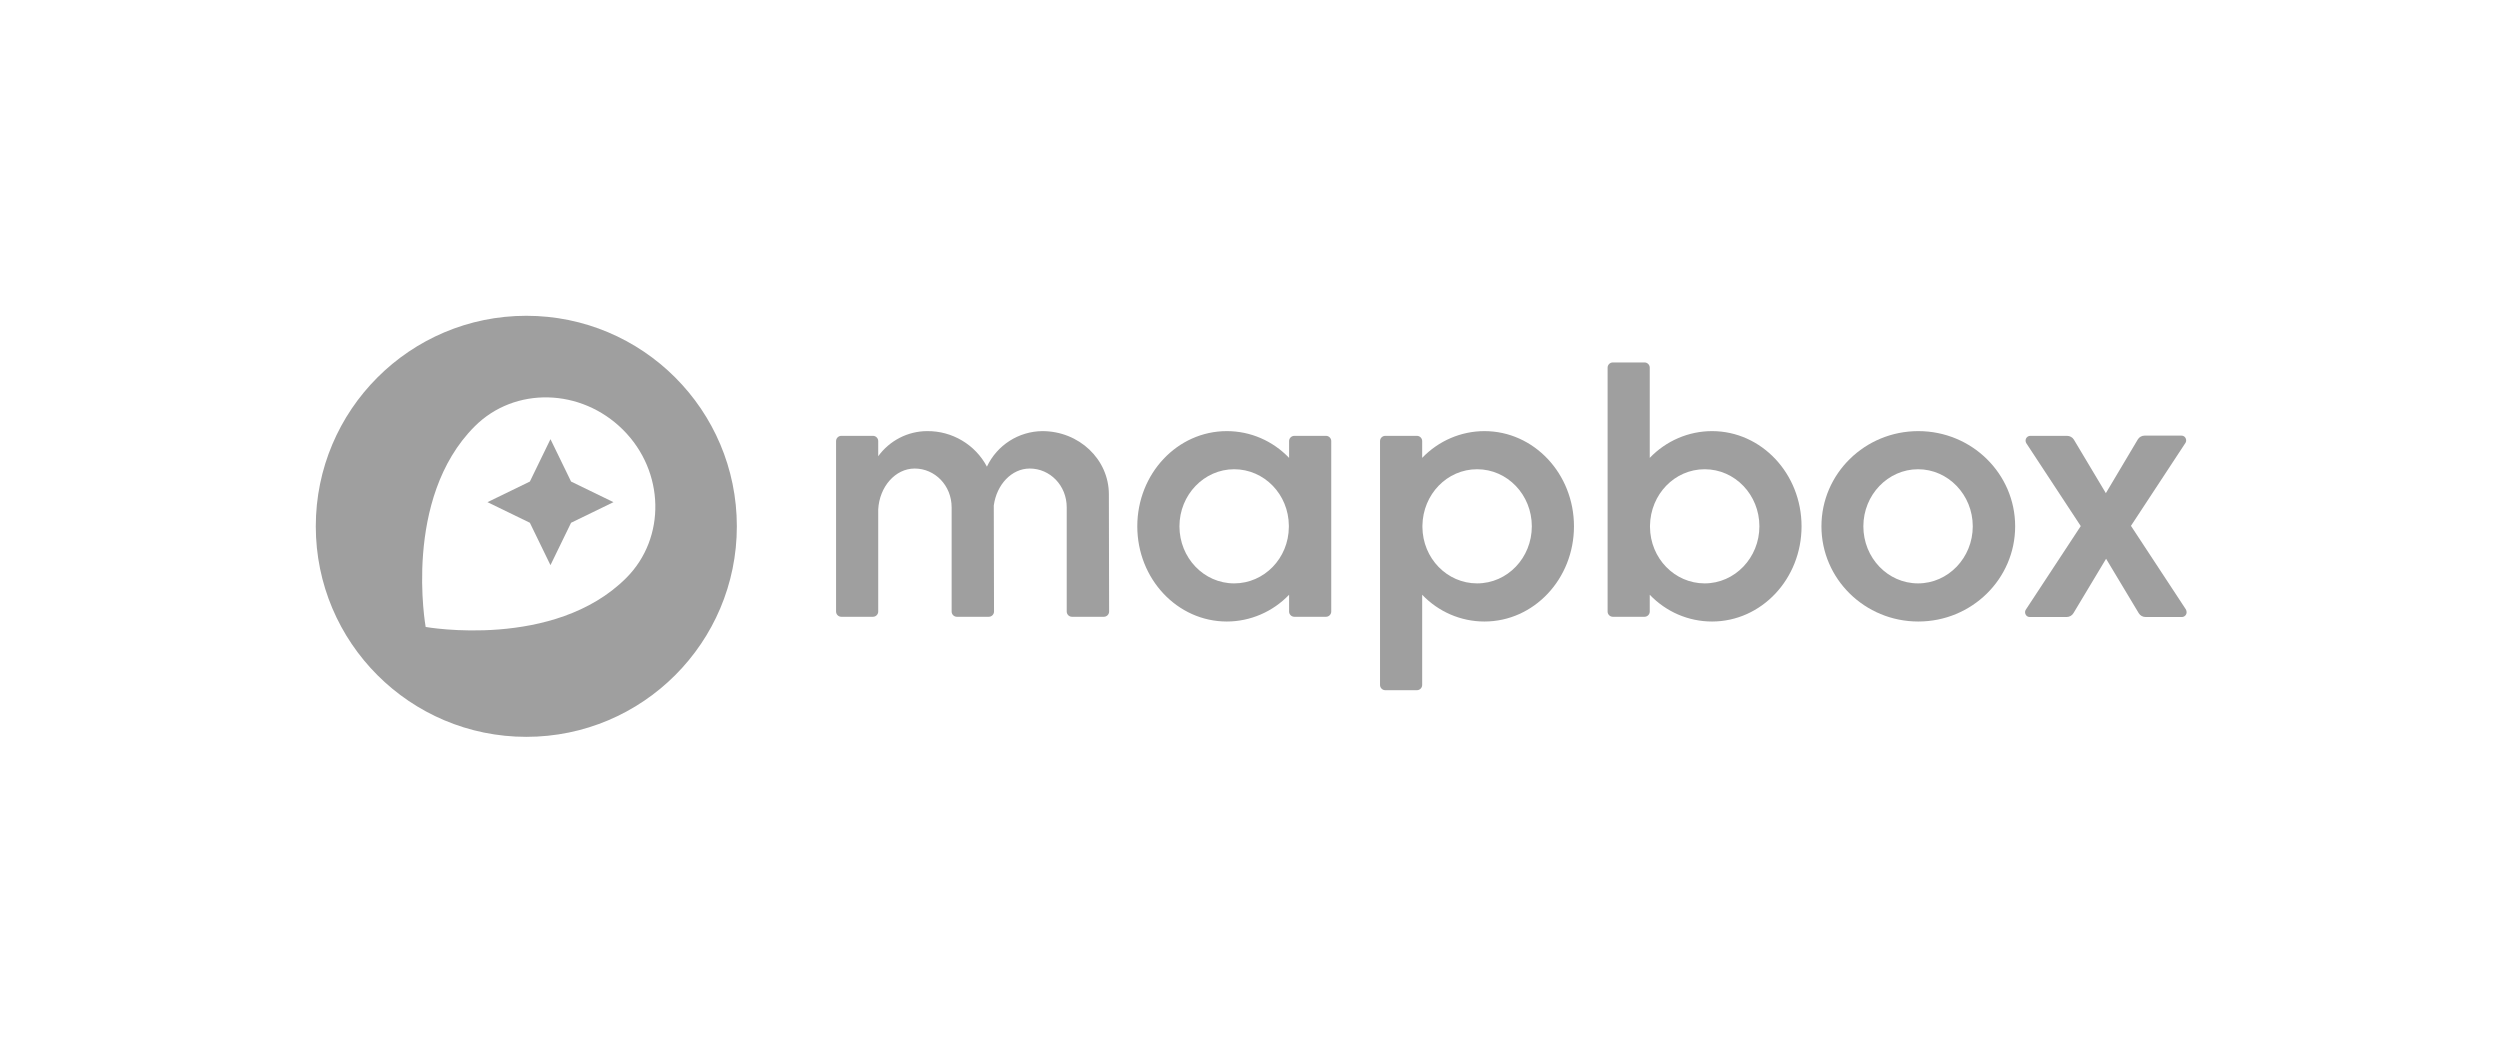
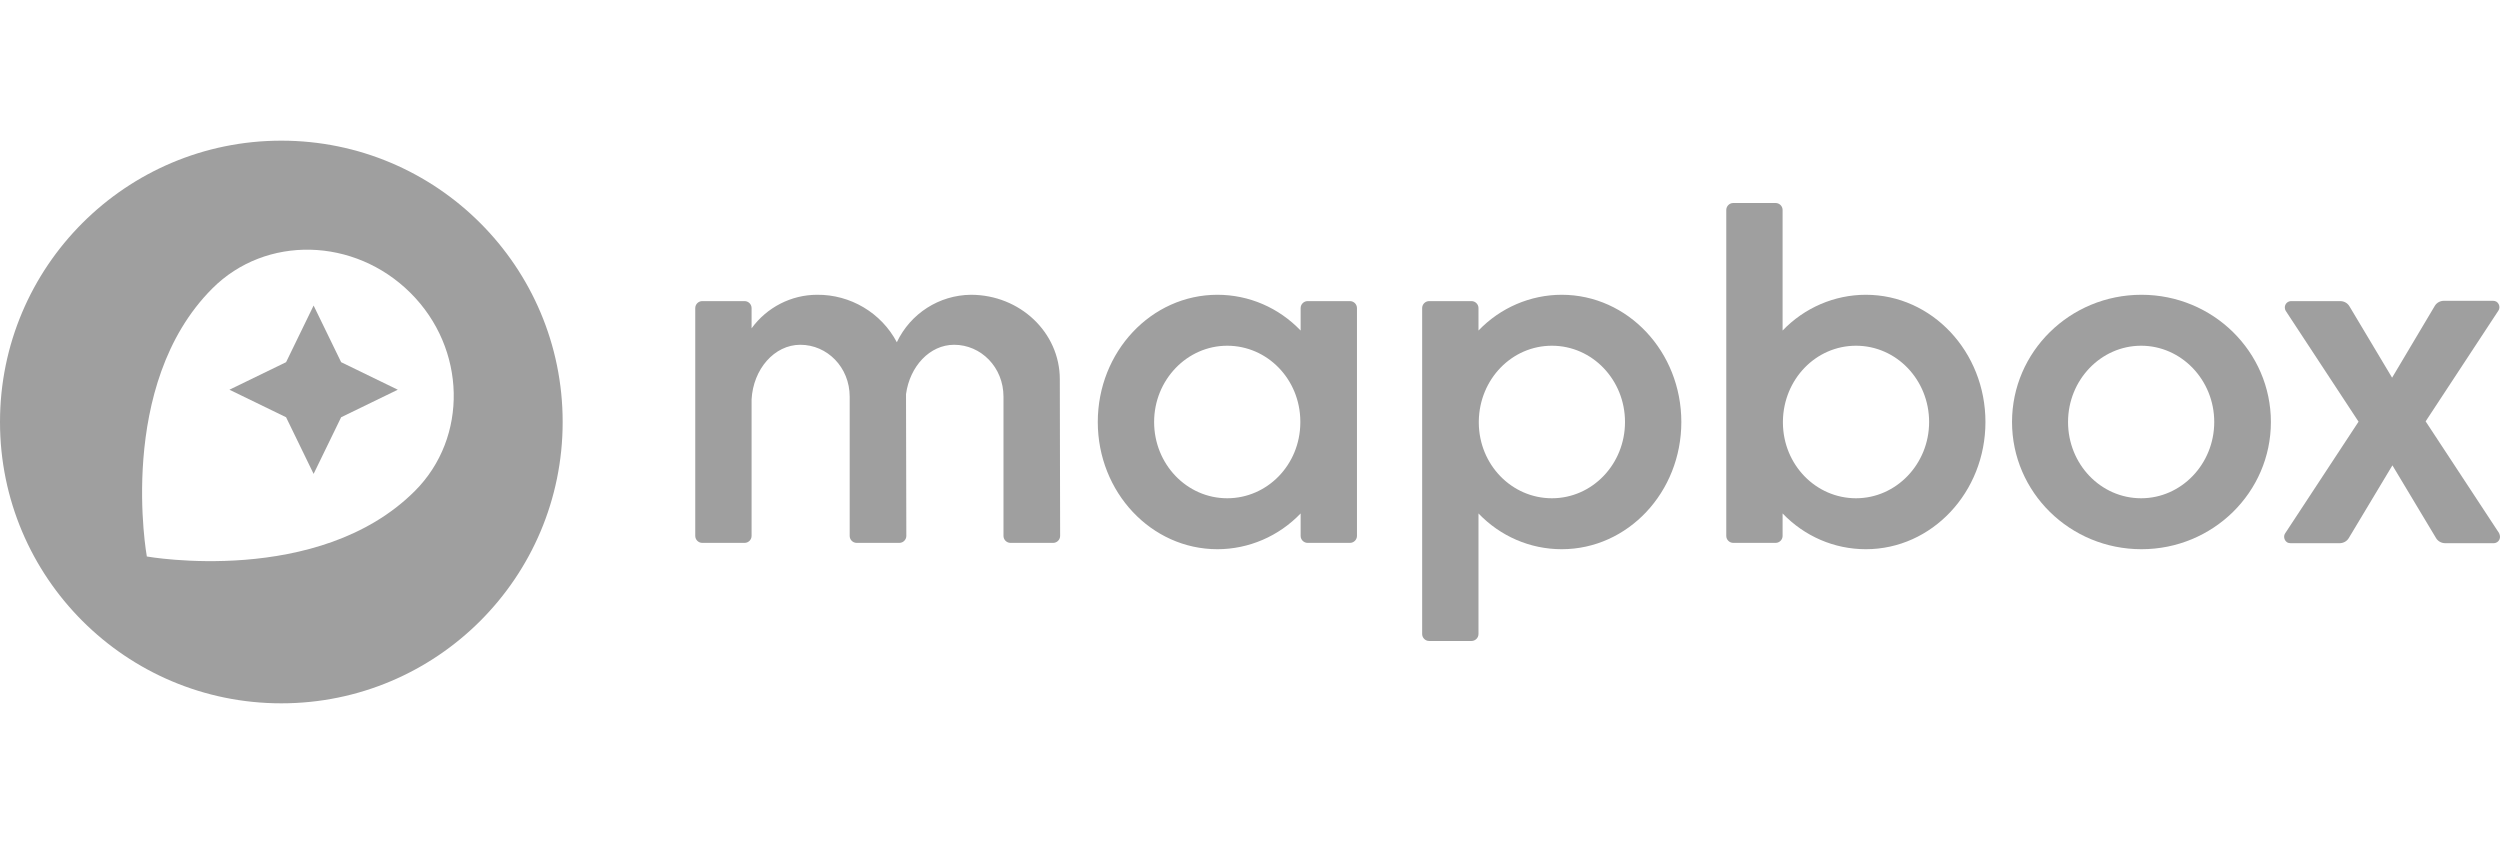
- <svg xmlns="http://www.w3.org/2000/svg" version="1.1" id="new" x="0px" y="0px" viewBox="0 0 190 80" xml:space="preserve" width="190" height="80">
+ <svg xmlns="http://www.w3.org/2000/svg" version="1.1" id="new" x="0px" y="0px" viewBox="0 0 142.182 48" xml:space="preserve" width="142.182" height="48">
  <defs id="defs29" />
-   <g id="g24" transform="matrix(0.1799775,0,0,0.1799775,23.10011,23.80203)" style="fill:#000000;fill-opacity:0.376;stroke:none">
+   <g id="g24" transform="matrix(0.1799775,0,0,0.1799775,-0.8998875,7.802025)" style="fill:#000000;fill-opacity:0.376;stroke:none">
    <g id="g16" style="fill:#000000;fill-opacity:0.376;stroke:none">
      <path d="m 594.6,49.8 c -9.9,0 -19.4,4.1 -26.3,11.3 V 23 c 0,-1.2 -1,-2.2 -2.2,-2.2 v 0 h -13.4 c -1.2,0 -2.2,1 -2.2,2.2 v 103 c 0,1.2 1,2.2 2.2,2.2 h 13.4 c 1.2,0 2.2,-1 2.2,-2.2 v 0 -7.1 c 6.9,7.2 16.3,11.3 26.3,11.3 20.9,0 37.8,-18 37.8,-40.2 0,-22.2 -16.9,-40.2 -37.8,-40.2 z m -3.1,64.3 c -12.7,0 -23,-10.6 -23.1,-23.8 v -0.6 c 0.2,-13.2 10.4,-23.8 23.1,-23.8 12.8,0 23.1,10.8 23.1,24.1 0,13.3 -10.4,24.1 -23.1,24.1 z" id="path4" style="fill:#000000;fill-opacity:0.376;stroke:none" />
      <path d="m 681.7,49.8 c -22.6,0 -40.9,18 -40.9,40.2 0,22.2 18.3,40.2 40.9,40.2 22.6,0 40.9,-18 40.9,-40.2 0,-22.2 -18.3,-40.2 -40.9,-40.2 z m -0.1,64.3 c -12.8,0 -23.1,-10.8 -23.1,-24.1 0,-13.3 10.4,-24.1 23.1,-24.1 12.7,0 23.1,10.8 23.1,24.1 0,13.3 -10.4,24.1 -23.1,24.1 z" id="path6" style="fill:#000000;fill-opacity:0.376;stroke:none" />
      <path d="m 431.6,51.8 h -13.4 c -1.2,0 -2.2,1 -2.2,2.2 0,0 0,0 0,0 v 7.1 c -6.9,-7.2 -16.3,-11.3 -26.3,-11.3 -20.9,0 -37.8,18 -37.8,40.2 0,22.2 16.9,40.2 37.8,40.2 9.9,0 19.4,-4.1 26.3,-11.3 v 7.1 c 0,1.2 1,2.2 2.2,2.2 v 0 h 13.4 c 1.2,0 2.2,-1 2.2,-2.2 v 0 -72 c 0,-1.2 -1,-2.2 -2.2,-2.2 z m -38.8,62.3 c -12.8,0 -23.1,-10.8 -23.1,-24.1 0,-13.3 10.4,-24.1 23.1,-24.1 12.7,0 23,10.6 23.1,23.8 v 0.6 c -0.1,13.2 -10.4,23.8 -23.1,23.8 z" id="path8" style="fill:#000000;fill-opacity:0.376;stroke:none" />
      <path d="m 498.5,49.8 c -9.9,0 -19.4,4.1 -26.3,11.3 V 54 c 0,-1.2 -1,-2.2 -2.2,-2.2 v 0 h -13.4 c -1.2,0 -2.2,1 -2.2,2.2 0,0 0,0 0,0 v 103 c 0,1.2 1,2.2 2.2,2.2 v 0 H 470 c 1.2,0 2.2,-1 2.2,-2.2 v 0 -38.1 c 6.9,7.2 16.3,11.3 26.3,11.3 20.9,0 37.8,-18 37.8,-40.2 0,-22.2 -16.9,-40.2 -37.8,-40.2 z m -3.1,64.3 c -12.7,0 -23,-10.6 -23.1,-23.8 v -0.6 c 0.2,-13.2 10.4,-23.8 23.1,-23.8 12.8,0 23.1,10.8 23.1,24.1 0,13.3 -10.3,24.1 -23.1,24.1 z" id="path10" style="fill:#000000;fill-opacity:0.376;stroke:none" />
      <path d="m 311.8,49.8 c -10,0.1 -19.1,5.9 -23.4,15 -4.9,-9.3 -14.7,-15.1 -25.2,-15 -8.2,0 -15.9,4 -20.7,10.6 V 54 c 0,-1.2 -1,-2.2 -2.2,-2.2 v 0 h -13.4 c -1.2,0 -2.2,1 -2.2,2.2 0,0 0,0 0,0 v 72 c 0,1.2 1,2.2 2.2,2.2 v 0 h 13.4 c 1.2,0 2.2,-1 2.2,-2.2 v 0 -43.1 c 0.5,-9.6 7.2,-17.3 15.4,-17.3 8.5,0 15.6,7.1 15.6,16.4 v 44 c 0,1.2 1,2.2 2.2,2.2 h 13.5 c 1.2,0 2.2,-1 2.2,-2.2 0,0 0,0 0,0 l -0.1,-44.8 c 1.2,-8.8 7.5,-15.6 15.2,-15.6 8.5,0 15.6,7.1 15.6,16.4 v 44 c 0,1.2 1,2.2 2.2,2.2 h 13.5 c 1.2,0 2.2,-1 2.2,-2.2 0,0 0,0 0,0 l -0.1,-49.5 c 0,-14.8 -12.6,-26.7 -28.1,-26.7 z" id="path12" style="fill:#000000;fill-opacity:0.376;stroke:none" />
      <path d="m 794.7,125.1 -23.2,-35.3 23,-35 c 0.6,-0.9 0.3,-2.2 -0.6,-2.8 -0.3,-0.2 -0.7,-0.3 -1.1,-0.3 h -15.5 c -1.2,0 -2.3,0.6 -2.9,1.6 L 760.9,76 747.4,53.4 c -0.6,-1 -1.7,-1.6 -2.9,-1.6 H 729 c -1.1,0 -2,0.9 -2,2 0,0.4 0.1,0.8 0.3,1.1 l 23,35 -23.2,35.3 c -0.6,0.9 -0.3,2.2 0.6,2.8 0.3,0.2 0.7,0.3 1.1,0.3 h 15.5 c 1.2,0 2.3,-0.6 2.9,-1.6 l 13.8,-23 13.8,23 c 0.6,1 1.7,1.6 2.9,1.6 H 793 c 1.1,0 2,-0.9 2,-2 0,-0.4 -0.1,-0.8 -0.3,-1.2 z" id="path14" style="fill:#000000;fill-opacity:0.376;stroke:none" />
    </g>
    <g id="g22" style="fill:#000000;fill-opacity:0.376;stroke:none">
      <path d="M 93.9,1.1 C 44.8,1.1 5,40.9 5,90 c 0,49.1 39.8,88.9 88.9,88.9 49.1,0 88.9,-39.8 88.9,-88.9 C 182.8,40.9 143,1.1 93.9,1.1 Z m 42.2,110.7 c -30.4,30.4 -84.7,20.7 -84.7,20.7 0,0 -9.8,-54.2 20.7,-84.7 16.9,-16.9 44.9,-16.2 62.6,1.4 17.7,17.6 18.3,45.7 1.4,62.6 z" id="path18" style="fill:#000000;fill-opacity:0.376;stroke:none" />
-       <polygon points="112.8,71.1 104.1,53.2 95.4,71.1 77.5,79.8 95.4,88.5 104.1,106.4 112.8,88.5 130.7,79.8 " id="polygon20" style="fill:#000000;fill-opacity:0.376;stroke:none" />
+       <polygon points="95.4,88.5 104.1,106.4 112.8,88.5 130.7,79.8 112.8,71.1 104.1,53.2 95.4,71.1 77.5,79.8 " id="polygon20" style="fill:#000000;fill-opacity:0.376;stroke:none" />
    </g>
  </g>
</svg>
